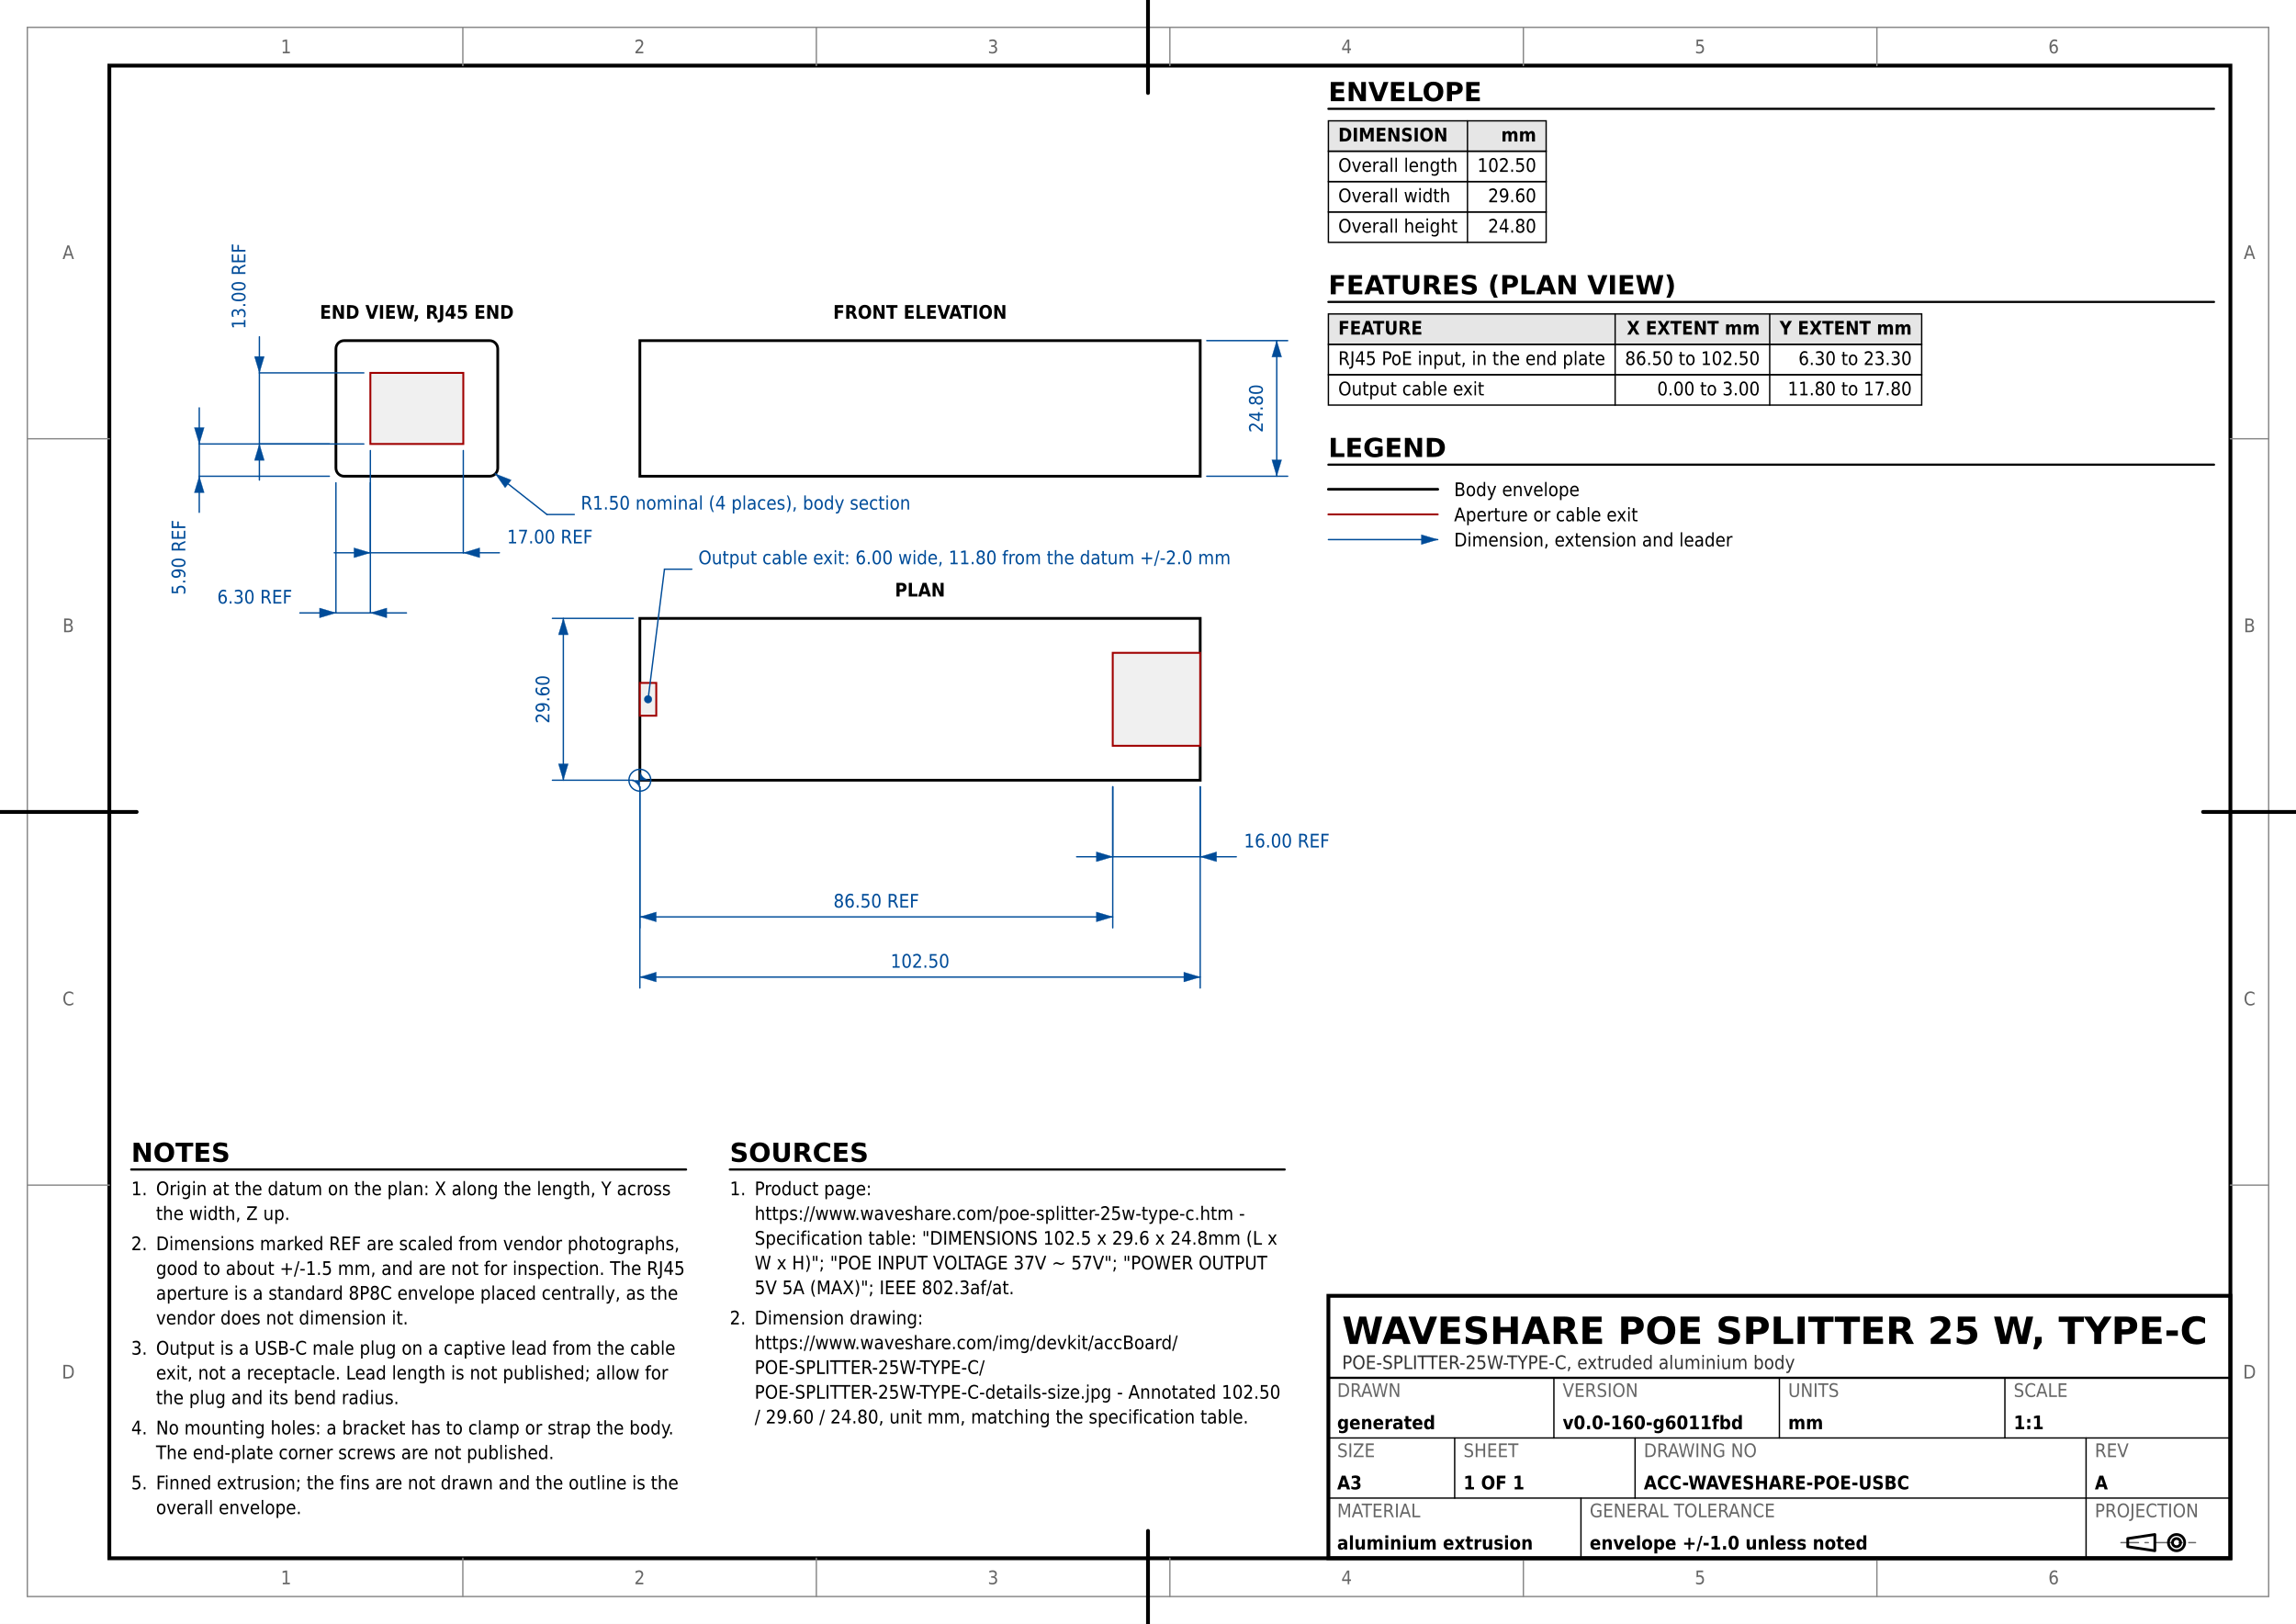
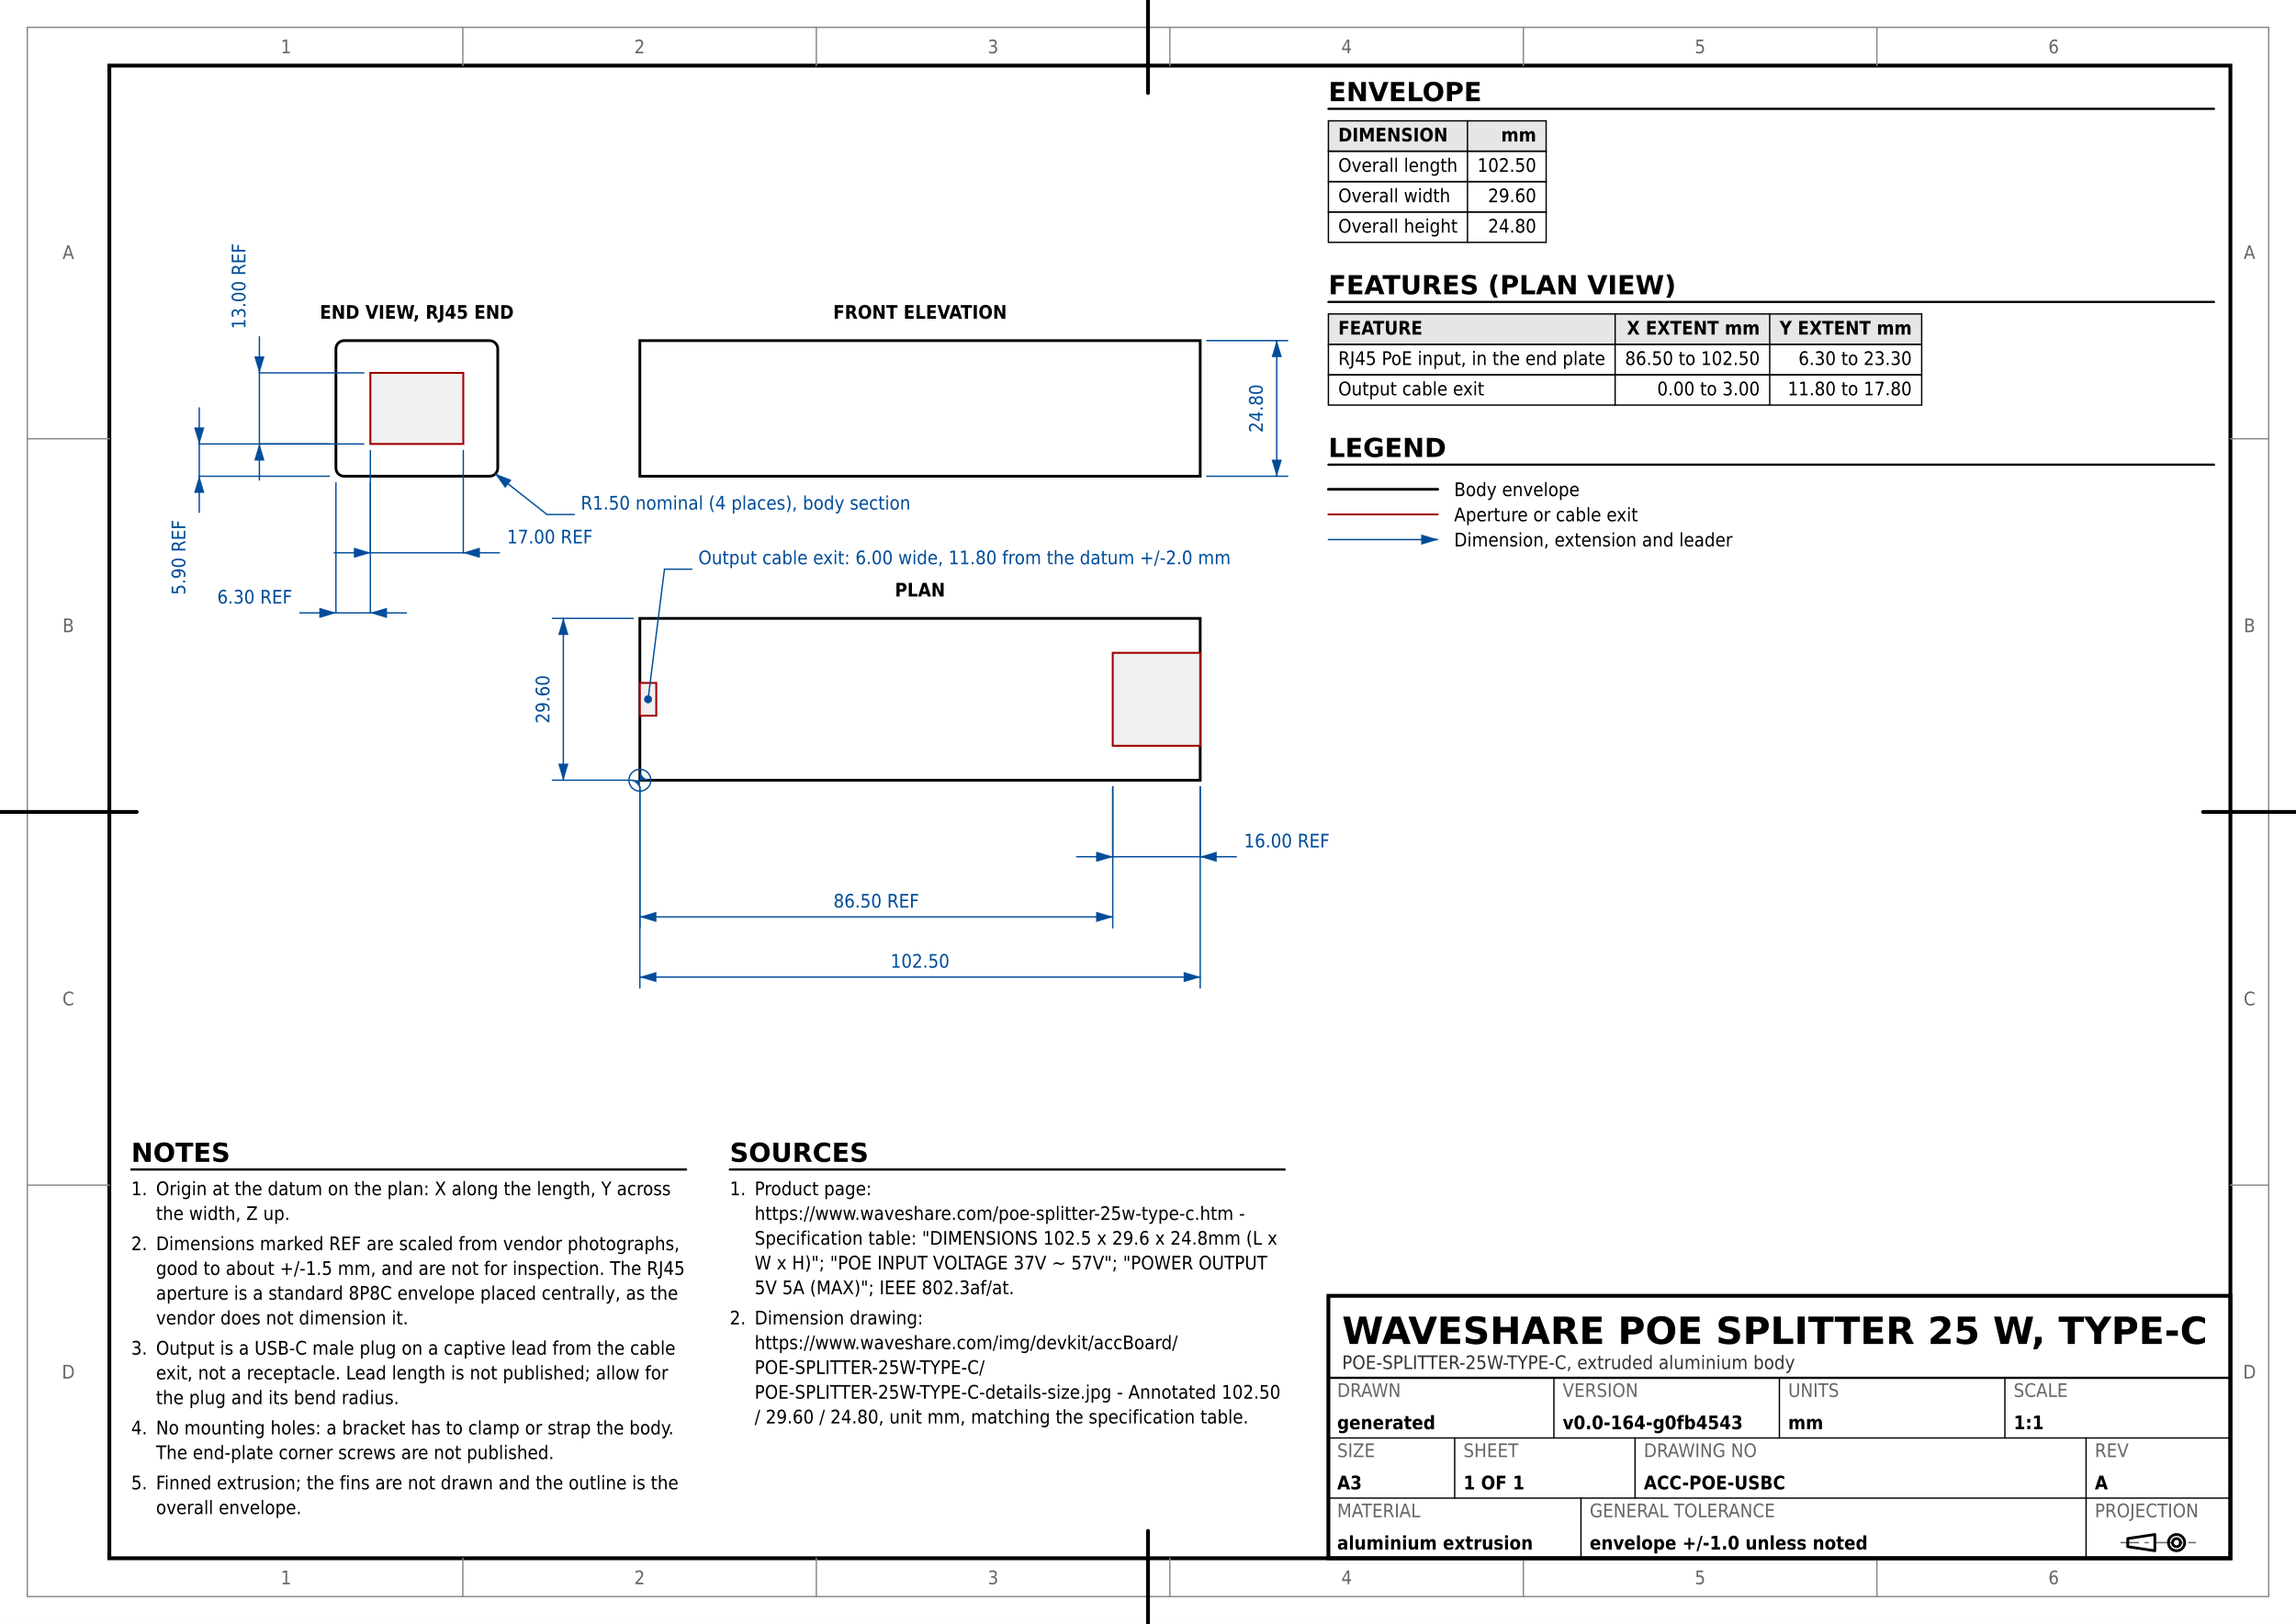
<svg xmlns="http://www.w3.org/2000/svg" version="1.1" width="420mm" height="297mm" viewBox="0 0 420 297">
  <rect width="100%" height="100%" fill="#ffffff" />
  <rect x="5" y="5" width="410" height="287" fill="none" stroke="#888888" stroke-width="0.25" />
  <rect x="20" y="12" width="388" height="273" fill="none" stroke="#000000" stroke-width="0.7" />
  <text x="52.333" y="289.75" font-family="DejaVu Sans Condensed, DejaVu Sans, Liberation Sans, sans-serif" font-size="3.429" fill="#666666" text-anchor="middle">1</text>
  <text x="52.333" y="9.75" font-family="DejaVu Sans Condensed, DejaVu Sans, Liberation Sans, sans-serif" font-size="3.429" fill="#666666" text-anchor="middle">1</text>
  <line x1="84.667" y1="292" x2="84.667" y2="285" stroke="#888888" stroke-width="0.25" stroke-linecap="round" />
  <line x1="84.667" y1="12" x2="84.667" y2="5" stroke="#888888" stroke-width="0.25" stroke-linecap="round" />
  <text x="117" y="289.75" font-family="DejaVu Sans Condensed, DejaVu Sans, Liberation Sans, sans-serif" font-size="3.429" fill="#666666" text-anchor="middle">2</text>
  <text x="117" y="9.75" font-family="DejaVu Sans Condensed, DejaVu Sans, Liberation Sans, sans-serif" font-size="3.429" fill="#666666" text-anchor="middle">2</text>
  <line x1="149.333" y1="292" x2="149.333" y2="285" stroke="#888888" stroke-width="0.25" stroke-linecap="round" />
  <line x1="149.333" y1="12" x2="149.333" y2="5" stroke="#888888" stroke-width="0.25" stroke-linecap="round" />
  <text x="181.667" y="289.75" font-family="DejaVu Sans Condensed, DejaVu Sans, Liberation Sans, sans-serif" font-size="3.429" fill="#666666" text-anchor="middle">3</text>
  <text x="181.667" y="9.75" font-family="DejaVu Sans Condensed, DejaVu Sans, Liberation Sans, sans-serif" font-size="3.429" fill="#666666" text-anchor="middle">3</text>
  <line x1="214" y1="292" x2="214" y2="285" stroke="#888888" stroke-width="0.25" stroke-linecap="round" />
  <line x1="214" y1="12" x2="214" y2="5" stroke="#888888" stroke-width="0.25" stroke-linecap="round" />
  <text x="246.333" y="289.75" font-family="DejaVu Sans Condensed, DejaVu Sans, Liberation Sans, sans-serif" font-size="3.429" fill="#666666" text-anchor="middle">4</text>
  <text x="246.333" y="9.75" font-family="DejaVu Sans Condensed, DejaVu Sans, Liberation Sans, sans-serif" font-size="3.429" fill="#666666" text-anchor="middle">4</text>
  <line x1="278.667" y1="292" x2="278.667" y2="285" stroke="#888888" stroke-width="0.25" stroke-linecap="round" />
  <line x1="278.667" y1="12" x2="278.667" y2="5" stroke="#888888" stroke-width="0.25" stroke-linecap="round" />
  <text x="311" y="289.75" font-family="DejaVu Sans Condensed, DejaVu Sans, Liberation Sans, sans-serif" font-size="3.429" fill="#666666" text-anchor="middle">5</text>
  <text x="311" y="9.75" font-family="DejaVu Sans Condensed, DejaVu Sans, Liberation Sans, sans-serif" font-size="3.429" fill="#666666" text-anchor="middle">5</text>
  <line x1="343.333" y1="292" x2="343.333" y2="285" stroke="#888888" stroke-width="0.25" stroke-linecap="round" />
  <line x1="343.333" y1="12" x2="343.333" y2="5" stroke="#888888" stroke-width="0.25" stroke-linecap="round" />
  <text x="375.667" y="289.75" font-family="DejaVu Sans Condensed, DejaVu Sans, Liberation Sans, sans-serif" font-size="3.429" fill="#666666" text-anchor="middle">6</text>
  <text x="375.667" y="9.75" font-family="DejaVu Sans Condensed, DejaVu Sans, Liberation Sans, sans-serif" font-size="3.429" fill="#666666" text-anchor="middle">6</text>
  <text x="12.5" y="252.125" font-family="DejaVu Sans Condensed, DejaVu Sans, Liberation Sans, sans-serif" font-size="3.429" fill="#666666" text-anchor="middle">D</text>
  <text x="411.5" y="252.125" font-family="DejaVu Sans Condensed, DejaVu Sans, Liberation Sans, sans-serif" font-size="3.429" fill="#666666" text-anchor="middle">D</text>
  <line x1="5" y1="216.75" x2="20" y2="216.75" stroke="#888888" stroke-width="0.25" stroke-linecap="round" />
  <line x1="408" y1="216.75" x2="415" y2="216.75" stroke="#888888" stroke-width="0.25" stroke-linecap="round" />
  <text x="12.5" y="183.875" font-family="DejaVu Sans Condensed, DejaVu Sans, Liberation Sans, sans-serif" font-size="3.429" fill="#666666" text-anchor="middle">C</text>
  <text x="411.5" y="183.875" font-family="DejaVu Sans Condensed, DejaVu Sans, Liberation Sans, sans-serif" font-size="3.429" fill="#666666" text-anchor="middle">C</text>
  <line x1="5" y1="148.5" x2="20" y2="148.5" stroke="#888888" stroke-width="0.25" stroke-linecap="round" />
  <line x1="408" y1="148.5" x2="415" y2="148.5" stroke="#888888" stroke-width="0.25" stroke-linecap="round" />
  <text x="12.5" y="115.625" font-family="DejaVu Sans Condensed, DejaVu Sans, Liberation Sans, sans-serif" font-size="3.429" fill="#666666" text-anchor="middle">B</text>
  <text x="411.5" y="115.625" font-family="DejaVu Sans Condensed, DejaVu Sans, Liberation Sans, sans-serif" font-size="3.429" fill="#666666" text-anchor="middle">B</text>
  <line x1="5" y1="80.25" x2="20" y2="80.25" stroke="#888888" stroke-width="0.25" stroke-linecap="round" />
  <line x1="408" y1="80.25" x2="415" y2="80.25" stroke="#888888" stroke-width="0.25" stroke-linecap="round" />
  <text x="12.5" y="47.375" font-family="DejaVu Sans Condensed, DejaVu Sans, Liberation Sans, sans-serif" font-size="3.429" fill="#666666" text-anchor="middle">A</text>
  <text x="411.5" y="47.375" font-family="DejaVu Sans Condensed, DejaVu Sans, Liberation Sans, sans-serif" font-size="3.429" fill="#666666" text-anchor="middle">A</text>
  <line x1="210" y1="297" x2="210" y2="280" stroke="#000000" stroke-width="0.7" stroke-linecap="round" />
  <line x1="210" y1="17" x2="210" y2="0" stroke="#000000" stroke-width="0.7" stroke-linecap="round" />
  <line x1="0" y1="148.5" x2="25" y2="148.5" stroke="#000000" stroke-width="0.7" stroke-linecap="round" />
  <line x1="403" y1="148.5" x2="420" y2="148.5" stroke="#000000" stroke-width="0.7" stroke-linecap="round" />
  <rect x="117.05" y="62.3" width="102.5" height="24.8" fill="none" stroke="#000000" stroke-width="0.5" />
  <rect x="117.05" y="113.1" width="102.5" height="29.6" fill="none" stroke="#000000" stroke-width="0.5" />
  <rect x="61.45" y="62.3" width="29.6" height="24.8" fill="none" stroke="#000000" stroke-width="0.5" rx="1.5" ry="1.5" />
  <text x="168.3" y="58.3" font-family="DejaVu Sans Condensed, DejaVu Sans, Liberation Sans, sans-serif" font-size="3.429" fill="#000000" text-anchor="middle" font-weight="bold">FRONT ELEVATION</text>
  <text x="168.3" y="109.1" font-family="DejaVu Sans Condensed, DejaVu Sans, Liberation Sans, sans-serif" font-size="3.429" fill="#000000" text-anchor="middle" font-weight="bold">PLAN</text>
  <text x="76.25" y="58.3" font-family="DejaVu Sans Condensed, DejaVu Sans, Liberation Sans, sans-serif" font-size="3.429" fill="#000000" text-anchor="middle" font-weight="bold">END VIEW, RJ45 END</text>
  <rect x="203.55" y="119.4" width="16" height="17" fill="#f0f0f0" stroke="#a00000" stroke-width="0.35" />
  <rect x="67.75" y="68.2" width="17" height="13" fill="#f0f0f0" stroke="#a00000" stroke-width="0.35" />
  <line x1="67.75" y1="82.4" x2="67.75" y2="101.1" stroke="#004c99" stroke-width="0.25" stroke-linecap="round" />
  <line x1="84.75" y1="82.4" x2="84.75" y2="101.1" stroke="#004c99" stroke-width="0.25" stroke-linecap="round" />
  <line x1="67.75" y1="101.1" x2="84.75" y2="101.1" stroke="#004c99" stroke-width="0.25" stroke-linecap="round" />
  <polygon points="67.75,101.1 64.75,100.2 64.75,102" fill="#004c99" stroke="#004c99" stroke-width="0.05" stroke-linejoin="round" />
  <polygon points="84.75,101.1 87.75,102 87.75,100.2" fill="#004c99" stroke="#004c99" stroke-width="0.05" stroke-linejoin="round" />
  <line x1="61.15" y1="101.1" x2="67.75" y2="101.1" stroke="#004c99" stroke-width="0.25" stroke-linecap="round" />
  <line x1="84.75" y1="101.1" x2="91.35" y2="101.1" stroke="#004c99" stroke-width="0.25" stroke-linecap="round" />
  <text x="92.75" y="99.391" font-family="DejaVu Sans Condensed, DejaVu Sans, Liberation Sans, sans-serif" font-size="3.429" fill="#004c99" text-anchor="start">17.00 REF</text>
  <line x1="61.45" y1="88.3" x2="61.45" y2="112.1" stroke="#004c99" stroke-width="0.25" stroke-linecap="round" />
  <line x1="67.75" y1="88.3" x2="67.75" y2="112.1" stroke="#004c99" stroke-width="0.25" stroke-linecap="round" />
  <line x1="61.45" y1="112.1" x2="67.75" y2="112.1" stroke="#004c99" stroke-width="0.25" stroke-linecap="round" />
  <polygon points="61.45,112.1 58.45,111.2 58.45,113" fill="#004c99" stroke="#004c99" stroke-width="0.05" stroke-linejoin="round" />
  <polygon points="67.75,112.1 70.75,113 70.75,111.2" fill="#004c99" stroke="#004c99" stroke-width="0.05" stroke-linejoin="round" />
  <line x1="54.85" y1="112.1" x2="61.45" y2="112.1" stroke="#004c99" stroke-width="0.25" stroke-linecap="round" />
  <line x1="67.75" y1="112.1" x2="74.35" y2="112.1" stroke="#004c99" stroke-width="0.25" stroke-linecap="round" />
  <text x="53.45" y="110.391" font-family="DejaVu Sans Condensed, DejaVu Sans, Liberation Sans, sans-serif" font-size="3.429" fill="#004c99" text-anchor="end">6.30 REF</text>
  <line x1="66.55" y1="81.2" x2="47.45" y2="81.2" stroke="#004c99" stroke-width="0.25" stroke-linecap="round" />
  <line x1="66.55" y1="68.2" x2="47.45" y2="68.2" stroke="#004c99" stroke-width="0.25" stroke-linecap="round" />
  <line x1="47.45" y1="81.2" x2="47.45" y2="68.2" stroke="#004c99" stroke-width="0.25" stroke-linecap="round" />
  <polygon points="47.45,81.2 46.55,84.2 48.35,84.2" fill="#004c99" stroke="#004c99" stroke-width="0.05" stroke-linejoin="round" />
  <polygon points="47.45,68.2 48.35,65.2 46.55,65.2" fill="#004c99" stroke="#004c99" stroke-width="0.05" stroke-linejoin="round" />
  <line x1="47.45" y1="87.8" x2="47.45" y2="81.2" stroke="#004c99" stroke-width="0.25" stroke-linecap="round" />
  <line x1="47.45" y1="68.2" x2="47.45" y2="61.6" stroke="#004c99" stroke-width="0.25" stroke-linecap="round" />
  <text x="44.895" y="60.2" font-family="DejaVu Sans Condensed, DejaVu Sans, Liberation Sans, sans-serif" font-size="3.429" fill="#004c99" text-anchor="start" transform="rotate(-90 44.8953 60.2)">13.00 REF</text>
  <line x1="60.25" y1="87.1" x2="36.45" y2="87.1" stroke="#004c99" stroke-width="0.25" stroke-linecap="round" />
  <line x1="60.25" y1="81.2" x2="36.45" y2="81.2" stroke="#004c99" stroke-width="0.25" stroke-linecap="round" />
  <line x1="36.45" y1="87.1" x2="36.45" y2="81.2" stroke="#004c99" stroke-width="0.25" stroke-linecap="round" />
  <polygon points="36.45,87.1 35.55,90.1 37.35,90.1" fill="#004c99" stroke="#004c99" stroke-width="0.05" stroke-linejoin="round" />
  <polygon points="36.45,81.2 37.35,78.2 35.55,78.2" fill="#004c99" stroke="#004c99" stroke-width="0.05" stroke-linejoin="round" />
  <line x1="36.45" y1="93.7" x2="36.45" y2="87.1" stroke="#004c99" stroke-width="0.25" stroke-linecap="round" />
  <line x1="36.45" y1="81.2" x2="36.45" y2="74.6" stroke="#004c99" stroke-width="0.25" stroke-linecap="round" />
  <text x="33.895" y="95.1" font-family="DejaVu Sans Condensed, DejaVu Sans, Liberation Sans, sans-serif" font-size="3.429" fill="#004c99" text-anchor="end" transform="rotate(-90 33.8953 95.1)">5.90 REF</text>
  <line x1="203.55" y1="143.9" x2="203.55" y2="156.7" stroke="#004c99" stroke-width="0.25" stroke-linecap="round" />
  <line x1="219.55" y1="143.9" x2="219.55" y2="156.7" stroke="#004c99" stroke-width="0.25" stroke-linecap="round" />
  <line x1="203.55" y1="156.7" x2="219.55" y2="156.7" stroke="#004c99" stroke-width="0.25" stroke-linecap="round" />
  <polygon points="203.55,156.7 200.55,155.8 200.55,157.6" fill="#004c99" stroke="#004c99" stroke-width="0.05" stroke-linejoin="round" />
  <polygon points="219.55,156.7 222.55,157.6 222.55,155.8" fill="#004c99" stroke="#004c99" stroke-width="0.05" stroke-linejoin="round" />
  <line x1="196.95" y1="156.7" x2="203.55" y2="156.7" stroke="#004c99" stroke-width="0.25" stroke-linecap="round" />
  <line x1="219.55" y1="156.7" x2="226.15" y2="156.7" stroke="#004c99" stroke-width="0.25" stroke-linecap="round" />
  <text x="227.55" y="154.991" font-family="DejaVu Sans Condensed, DejaVu Sans, Liberation Sans, sans-serif" font-size="3.429" fill="#004c99" text-anchor="start">16.00 REF</text>
  <line x1="117.05" y1="143.9" x2="117.05" y2="169.7" stroke="#004c99" stroke-width="0.25" stroke-linecap="round" />
  <line x1="203.55" y1="143.9" x2="203.55" y2="169.7" stroke="#004c99" stroke-width="0.25" stroke-linecap="round" />
  <line x1="117.05" y1="167.7" x2="203.55" y2="167.7" stroke="#004c99" stroke-width="0.25" stroke-linecap="round" />
  <polygon points="117.05,167.7 120.05,168.6 120.05,166.8" fill="#004c99" stroke="#004c99" stroke-width="0.05" stroke-linejoin="round" />
  <polygon points="203.55,167.7 200.55,166.8 200.55,168.6" fill="#004c99" stroke="#004c99" stroke-width="0.05" stroke-linejoin="round" />
  <text x="160.3" y="165.991" font-family="DejaVu Sans Condensed, DejaVu Sans, Liberation Sans, sans-serif" font-size="3.429" fill="#004c99" text-anchor="middle">86.50 REF</text>
  <rect x="117.05" y="124.9" width="3" height="6" fill="#f0f0f0" stroke="#a00000" stroke-width="0.35" />
  <circle cx="118.55" cy="127.9" r="0.7" fill="#004c99" stroke="#004c99" stroke-width="0.05" />
  <line x1="118.55" y1="127.9" x2="121.55" y2="104.1" stroke="#004c99" stroke-width="0.25" stroke-linecap="round" />
  <line x1="121.55" y1="104.1" x2="126.55" y2="104.1" stroke="#004c99" stroke-width="0.25" stroke-linecap="round" />
  <text x="127.75" y="103.2" font-family="DejaVu Sans Condensed, DejaVu Sans, Liberation Sans, sans-serif" font-size="3.429" fill="#004c99" text-anchor="start">Output cable exit: 6.00 wide, 11.80 from the datum +/-2.0 mm</text>
  <line x1="117.05" y1="143.9" x2="117.05" y2="180.7" stroke="#004c99" stroke-width="0.25" stroke-linecap="round" />
  <line x1="219.55" y1="143.9" x2="219.55" y2="180.7" stroke="#004c99" stroke-width="0.25" stroke-linecap="round" />
  <line x1="117.05" y1="178.7" x2="219.55" y2="178.7" stroke="#004c99" stroke-width="0.25" stroke-linecap="round" />
  <polygon points="117.05,178.7 120.05,179.6 120.05,177.8" fill="#004c99" stroke="#004c99" stroke-width="0.05" stroke-linejoin="round" />
  <polygon points="219.55,178.7 216.55,177.8 216.55,179.6" fill="#004c99" stroke="#004c99" stroke-width="0.05" stroke-linejoin="round" />
  <text x="168.3" y="176.991" font-family="DejaVu Sans Condensed, DejaVu Sans, Liberation Sans, sans-serif" font-size="3.429" fill="#004c99" text-anchor="middle">102.50</text>
  <line x1="115.85" y1="142.7" x2="101.05" y2="142.7" stroke="#004c99" stroke-width="0.25" stroke-linecap="round" />
  <line x1="115.85" y1="113.1" x2="101.05" y2="113.1" stroke="#004c99" stroke-width="0.25" stroke-linecap="round" />
  <line x1="103.05" y1="142.7" x2="103.05" y2="113.1" stroke="#004c99" stroke-width="0.25" stroke-linecap="round" />
  <polygon points="103.05,142.7 103.95,139.7 102.15,139.7" fill="#004c99" stroke="#004c99" stroke-width="0.05" stroke-linejoin="round" />
  <polygon points="103.05,113.1 102.15,116.1 103.95,116.1" fill="#004c99" stroke="#004c99" stroke-width="0.05" stroke-linejoin="round" />
  <text x="100.495" y="127.9" font-family="DejaVu Sans Condensed, DejaVu Sans, Liberation Sans, sans-serif" font-size="3.429" fill="#004c99" text-anchor="middle" transform="rotate(-90 100.4953 127.9)">29.60</text>
  <line x1="220.75" y1="87.1" x2="235.55" y2="87.1" stroke="#004c99" stroke-width="0.25" stroke-linecap="round" />
  <line x1="220.75" y1="62.3" x2="235.55" y2="62.3" stroke="#004c99" stroke-width="0.25" stroke-linecap="round" />
  <line x1="233.55" y1="87.1" x2="233.55" y2="62.3" stroke="#004c99" stroke-width="0.25" stroke-linecap="round" />
  <polygon points="233.55,87.1 234.45,84.1 232.65,84.1" fill="#004c99" stroke="#004c99" stroke-width="0.05" stroke-linejoin="round" />
  <polygon points="233.55,62.3 232.65,65.3 234.45,65.3" fill="#004c99" stroke="#004c99" stroke-width="0.05" stroke-linejoin="round" />
  <text x="230.995" y="74.7" font-family="DejaVu Sans Condensed, DejaVu Sans, Liberation Sans, sans-serif" font-size="3.429" fill="#004c99" text-anchor="middle" transform="rotate(-90 230.9953 74.7)">24.80</text>
  <polygon points="90.6,86.65 92.399,89.214 93.513,87.8" fill="#004c99" stroke="#004c99" stroke-width="0.05" stroke-linejoin="round" />
  <line x1="90.6" y1="86.65" x2="100.05" y2="94.1" stroke="#004c99" stroke-width="0.25" stroke-linecap="round" />
  <line x1="100.05" y1="94.1" x2="105.05" y2="94.1" stroke="#004c99" stroke-width="0.25" stroke-linecap="round" />
  <text x="106.25" y="93.2" font-family="DejaVu Sans Condensed, DejaVu Sans, Liberation Sans, sans-serif" font-size="3.429" fill="#004c99" text-anchor="start">R1.50 nominal (4 places), body section</text>
  <circle cx="117.05" cy="142.7" r="2" fill="none" stroke="#004c99" stroke-width="0.25" />
  <path d="M 117.05 142.7 L 119.05 142.7 A 2.0 2.0 0 0 1 117.05 140.7 Z" fill="#004c99" stroke="#004c99" stroke-width="0.05" stroke-linejoin="round" stroke-linecap="round" />
  <path d="M 117.05 142.7 L 115.05 142.7 A 2.0 2.0 0 0 1 117.05 144.7 Z" fill="#004c99" stroke="#004c99" stroke-width="0.05" stroke-linejoin="round" stroke-linecap="round" />
  <text x="243" y="18.5" font-family="DejaVu Sans, Liberation Sans, sans-serif" font-size="4.801" fill="#000000" text-anchor="start" font-weight="bold">ENVELOPE</text>
  <line x1="243" y1="19.9" x2="405" y2="19.9" stroke="#000000" stroke-width="0.4" stroke-linecap="round" />
  <rect x="243" y="22.1" width="39.833" height="5.556" fill="#e6e6e6" stroke="#000000" stroke-width="0.25" />
  <text x="244.8" y="25.878" font-family="DejaVu Sans Condensed, DejaVu Sans, Liberation Sans, sans-serif" font-size="3.429" fill="#000000" text-anchor="start" font-weight="bold">DIMENSION</text>
  <text x="281.033" y="25.878" font-family="DejaVu Sans Condensed, DejaVu Sans, Liberation Sans, sans-serif" font-size="3.429" fill="#000000" text-anchor="end" font-weight="bold">mm</text>
  <rect x="243" y="27.656" width="39.833" height="5.556" fill="none" stroke="#000000" stroke-width="0.25" />
  <text x="244.8" y="31.433" font-family="DejaVu Sans Condensed, DejaVu Sans, Liberation Sans, sans-serif" font-size="3.429" fill="#000000" text-anchor="start">Overall length</text>
  <text x="281.033" y="31.433" font-family="DejaVu Sans Condensed, DejaVu Sans, Liberation Sans, sans-serif" font-size="3.429" fill="#000000" text-anchor="end">102.50</text>
  <rect x="243" y="33.211" width="39.833" height="5.556" fill="none" stroke="#000000" stroke-width="0.25" />
  <text x="244.8" y="36.989" font-family="DejaVu Sans Condensed, DejaVu Sans, Liberation Sans, sans-serif" font-size="3.429" fill="#000000" text-anchor="start">Overall width</text>
  <text x="281.033" y="36.989" font-family="DejaVu Sans Condensed, DejaVu Sans, Liberation Sans, sans-serif" font-size="3.429" fill="#000000" text-anchor="end">29.60</text>
  <rect x="243" y="38.767" width="39.833" height="5.556" fill="none" stroke="#000000" stroke-width="0.25" />
  <text x="244.8" y="42.544" font-family="DejaVu Sans Condensed, DejaVu Sans, Liberation Sans, sans-serif" font-size="3.429" fill="#000000" text-anchor="start">Overall height</text>
  <text x="281.033" y="42.544" font-family="DejaVu Sans Condensed, DejaVu Sans, Liberation Sans, sans-serif" font-size="3.429" fill="#000000" text-anchor="end">24.80</text>
  <line x1="268.441" y1="22.1" x2="268.441" y2="44.322" stroke="#000000" stroke-width="0.25" stroke-linecap="round" />
  <text x="243" y="53.822" font-family="DejaVu Sans, Liberation Sans, sans-serif" font-size="4.801" fill="#000000" text-anchor="start" font-weight="bold">FEATURES (PLAN VIEW)</text>
  <line x1="243" y1="55.222" x2="405" y2="55.222" stroke="#000000" stroke-width="0.4" stroke-linecap="round" />
  <rect x="243" y="57.422" width="108.528" height="5.556" fill="#e6e6e6" stroke="#000000" stroke-width="0.25" />
  <text x="244.8" y="61.2" font-family="DejaVu Sans Condensed, DejaVu Sans, Liberation Sans, sans-serif" font-size="3.429" fill="#000000" text-anchor="start" font-weight="bold">FEATURE</text>
  <text x="321.929" y="61.2" font-family="DejaVu Sans Condensed, DejaVu Sans, Liberation Sans, sans-serif" font-size="3.429" fill="#000000" text-anchor="end" font-weight="bold">X EXTENT mm</text>
  <text x="349.728" y="61.2" font-family="DejaVu Sans Condensed, DejaVu Sans, Liberation Sans, sans-serif" font-size="3.429" fill="#000000" text-anchor="end" font-weight="bold">Y EXTENT mm</text>
  <rect x="243" y="62.978" width="108.528" height="5.556" fill="none" stroke="#000000" stroke-width="0.25" />
  <text x="244.8" y="66.756" font-family="DejaVu Sans Condensed, DejaVu Sans, Liberation Sans, sans-serif" font-size="3.429" fill="#000000" text-anchor="start">RJ45 PoE input, in the end plate</text>
  <text x="321.929" y="66.756" font-family="DejaVu Sans Condensed, DejaVu Sans, Liberation Sans, sans-serif" font-size="3.429" fill="#000000" text-anchor="end">86.50 to 102.50</text>
  <text x="349.728" y="66.756" font-family="DejaVu Sans Condensed, DejaVu Sans, Liberation Sans, sans-serif" font-size="3.429" fill="#000000" text-anchor="end">6.30 to 23.30</text>
  <rect x="243" y="68.533" width="108.528" height="5.556" fill="none" stroke="#000000" stroke-width="0.25" />
  <text x="244.8" y="72.311" font-family="DejaVu Sans Condensed, DejaVu Sans, Liberation Sans, sans-serif" font-size="3.429" fill="#000000" text-anchor="start">Output cable exit</text>
  <text x="321.929" y="72.311" font-family="DejaVu Sans Condensed, DejaVu Sans, Liberation Sans, sans-serif" font-size="3.429" fill="#000000" text-anchor="end">0.00 to 3.00</text>
  <text x="349.728" y="72.311" font-family="DejaVu Sans Condensed, DejaVu Sans, Liberation Sans, sans-serif" font-size="3.429" fill="#000000" text-anchor="end">11.80 to 17.80</text>
  <line x1="295.452" y1="57.422" x2="295.452" y2="74.089" stroke="#000000" stroke-width="0.25" stroke-linecap="round" />
  <line x1="323.729" y1="57.422" x2="323.729" y2="74.089" stroke="#000000" stroke-width="0.25" stroke-linecap="round" />
  <text x="243" y="83.589" font-family="DejaVu Sans, Liberation Sans, sans-serif" font-size="4.801" fill="#000000" text-anchor="start" font-weight="bold">LEGEND</text>
  <line x1="243" y1="84.989" x2="405" y2="84.989" stroke="#000000" stroke-width="0.4" stroke-linecap="round" />
  <line x1="243" y1="89.489" x2="263" y2="89.489" stroke="#000000" stroke-width="0.5" stroke-linecap="round" />
  <text x="266" y="90.739" font-family="DejaVu Sans Condensed, DejaVu Sans, Liberation Sans, sans-serif" font-size="3.429" fill="#000000" text-anchor="start">Body envelope</text>
  <line x1="243" y1="94.089" x2="263" y2="94.089" stroke="#a00000" stroke-width="0.35" stroke-linecap="round" />
  <text x="266" y="95.339" font-family="DejaVu Sans Condensed, DejaVu Sans, Liberation Sans, sans-serif" font-size="3.429" fill="#000000" text-anchor="start">Aperture or cable exit</text>
  <line x1="243" y1="98.689" x2="263" y2="98.689" stroke="#004c99" stroke-width="0.25" stroke-linecap="round" />
  <polygon points="263,98.689 260,97.789 260,99.589" fill="#004c99" stroke="#004c99" stroke-width="0.05" stroke-linejoin="round" />
  <text x="266" y="99.939" font-family="DejaVu Sans Condensed, DejaVu Sans, Liberation Sans, sans-serif" font-size="3.429" fill="#000000" text-anchor="start">Dimension, extension and leader</text>
  <text x="24" y="212.5" font-family="DejaVu Sans, Liberation Sans, sans-serif" font-size="4.801" fill="#000000" text-anchor="start" font-weight="bold">NOTES</text>
  <line x1="24" y1="213.9" x2="125.5" y2="213.9" stroke="#000000" stroke-width="0.4" stroke-linecap="round" />
  <text x="24" y="218.6" font-family="DejaVu Sans Condensed, DejaVu Sans, Liberation Sans, sans-serif" font-size="3.429" fill="#000000" text-anchor="start">1.</text>
  <text x="28.542" y="218.6" font-family="DejaVu Sans Condensed, DejaVu Sans, Liberation Sans, sans-serif" font-size="3.429" fill="#000000" text-anchor="start">Origin at the datum on the plan: X along the length, Y across</text>
  <text x="28.542" y="223.127" font-family="DejaVu Sans Condensed, DejaVu Sans, Liberation Sans, sans-serif" font-size="3.429" fill="#000000" text-anchor="start">the width, Z up.</text>
  <text x="24" y="228.654" font-family="DejaVu Sans Condensed, DejaVu Sans, Liberation Sans, sans-serif" font-size="3.429" fill="#000000" text-anchor="start">2.</text>
  <text x="28.542" y="228.654" font-family="DejaVu Sans Condensed, DejaVu Sans, Liberation Sans, sans-serif" font-size="3.429" fill="#000000" text-anchor="start">Dimensions marked REF are scaled from vendor photographs,</text>
  <text x="28.542" y="233.18" font-family="DejaVu Sans Condensed, DejaVu Sans, Liberation Sans, sans-serif" font-size="3.429" fill="#000000" text-anchor="start">good to about +/-1.5 mm, and are not for inspection. The RJ45</text>
  <text x="28.542" y="237.707" font-family="DejaVu Sans Condensed, DejaVu Sans, Liberation Sans, sans-serif" font-size="3.429" fill="#000000" text-anchor="start">aperture is a standard 8P8C envelope placed centrally, as the</text>
  <text x="28.542" y="242.234" font-family="DejaVu Sans Condensed, DejaVu Sans, Liberation Sans, sans-serif" font-size="3.429" fill="#000000" text-anchor="start">vendor does not dimension it.</text>
  <text x="24" y="247.761" font-family="DejaVu Sans Condensed, DejaVu Sans, Liberation Sans, sans-serif" font-size="3.429" fill="#000000" text-anchor="start">3.</text>
  <text x="28.542" y="247.761" font-family="DejaVu Sans Condensed, DejaVu Sans, Liberation Sans, sans-serif" font-size="3.429" fill="#000000" text-anchor="start">Output is a USB-C male plug on a captive lead from the cable</text>
  <text x="28.542" y="252.287" font-family="DejaVu Sans Condensed, DejaVu Sans, Liberation Sans, sans-serif" font-size="3.429" fill="#000000" text-anchor="start">exit, not a receptacle. Lead length is not published; allow for</text>
  <text x="28.542" y="256.814" font-family="DejaVu Sans Condensed, DejaVu Sans, Liberation Sans, sans-serif" font-size="3.429" fill="#000000" text-anchor="start">the plug and its bend radius.</text>
  <text x="24" y="262.341" font-family="DejaVu Sans Condensed, DejaVu Sans, Liberation Sans, sans-serif" font-size="3.429" fill="#000000" text-anchor="start">4.</text>
  <text x="28.542" y="262.341" font-family="DejaVu Sans Condensed, DejaVu Sans, Liberation Sans, sans-serif" font-size="3.429" fill="#000000" text-anchor="start">No mounting holes: a bracket has to clamp or strap the body.</text>
  <text x="28.542" y="266.868" font-family="DejaVu Sans Condensed, DejaVu Sans, Liberation Sans, sans-serif" font-size="3.429" fill="#000000" text-anchor="start">The end-plate corner screws are not published.</text>
  <text x="24" y="272.394" font-family="DejaVu Sans Condensed, DejaVu Sans, Liberation Sans, sans-serif" font-size="3.429" fill="#000000" text-anchor="start">5.</text>
  <text x="28.542" y="272.394" font-family="DejaVu Sans Condensed, DejaVu Sans, Liberation Sans, sans-serif" font-size="3.429" fill="#000000" text-anchor="start">Finned extrusion; the fins are not drawn and the outline is the</text>
  <text x="28.542" y="276.921" font-family="DejaVu Sans Condensed, DejaVu Sans, Liberation Sans, sans-serif" font-size="3.429" fill="#000000" text-anchor="start">overall envelope.</text>
  <text x="133.5" y="212.5" font-family="DejaVu Sans, Liberation Sans, sans-serif" font-size="4.801" fill="#000000" text-anchor="start" font-weight="bold">SOURCES</text>
  <line x1="133.5" y1="213.9" x2="235" y2="213.9" stroke="#000000" stroke-width="0.4" stroke-linecap="round" />
  <text x="133.5" y="218.6" font-family="DejaVu Sans Condensed, DejaVu Sans, Liberation Sans, sans-serif" font-size="3.429" fill="#000000" text-anchor="start">1.</text>
  <text x="138.042" y="218.6" font-family="DejaVu Sans Condensed, DejaVu Sans, Liberation Sans, sans-serif" font-size="3.429" fill="#000000" text-anchor="start">Product page:</text>
  <text x="138.042" y="223.127" font-family="DejaVu Sans Condensed, DejaVu Sans, Liberation Sans, sans-serif" font-size="3.429" fill="#000000" text-anchor="start">https://www.waveshare.com/poe-splitter-25w-type-c.htm -</text>
  <text x="138.042" y="227.654" font-family="DejaVu Sans Condensed, DejaVu Sans, Liberation Sans, sans-serif" font-size="3.429" fill="#000000" text-anchor="start">Specification table: "DIMENSIONS 102.5 x 29.6 x 24.8mm (L x</text>
  <text x="138.042" y="232.18" font-family="DejaVu Sans Condensed, DejaVu Sans, Liberation Sans, sans-serif" font-size="3.429" fill="#000000" text-anchor="start">W x H)"; "POE INPUT VOLTAGE 37V ~ 57V"; "POWER OUTPUT</text>
  <text x="138.042" y="236.707" font-family="DejaVu Sans Condensed, DejaVu Sans, Liberation Sans, sans-serif" font-size="3.429" fill="#000000" text-anchor="start">5V 5A (MAX)"; IEEE 802.3af/at.</text>
  <text x="133.5" y="242.234" font-family="DejaVu Sans Condensed, DejaVu Sans, Liberation Sans, sans-serif" font-size="3.429" fill="#000000" text-anchor="start">2.</text>
  <text x="138.042" y="242.234" font-family="DejaVu Sans Condensed, DejaVu Sans, Liberation Sans, sans-serif" font-size="3.429" fill="#000000" text-anchor="start">Dimension drawing:</text>
  <text x="138.042" y="246.761" font-family="DejaVu Sans Condensed, DejaVu Sans, Liberation Sans, sans-serif" font-size="3.429" fill="#000000" text-anchor="start">https://www.waveshare.com/img/devkit/accBoard/</text>
  <text x="138.042" y="251.287" font-family="DejaVu Sans Condensed, DejaVu Sans, Liberation Sans, sans-serif" font-size="3.429" fill="#000000" text-anchor="start">POE-SPLITTER-25W-TYPE-C/</text>
  <text x="138.042" y="255.814" font-family="DejaVu Sans Condensed, DejaVu Sans, Liberation Sans, sans-serif" font-size="3.429" fill="#000000" text-anchor="start">POE-SPLITTER-25W-TYPE-C-details-size.jpg - Annotated 102.50</text>
  <text x="138.042" y="260.341" font-family="DejaVu Sans Condensed, DejaVu Sans, Liberation Sans, sans-serif" font-size="3.429" fill="#000000" text-anchor="start">/ 29.60 / 24.80, unit mm, matching the specification table.</text>
  <rect x="243" y="237" width="165" height="48" fill="none" stroke="#000000" stroke-width="0.7" />
  <line x1="243" y1="252" x2="408" y2="252" stroke="#000000" stroke-width="0.4" stroke-linecap="round" />
  <text x="245.5" y="245.8" font-family="DejaVu Sans, Liberation Sans, sans-serif" font-size="6.859" fill="#000000" text-anchor="start" font-weight="bold">WAVESHARE POE SPLITTER 25 W, TYPE-C</text>
  <text x="245.5" y="250.4" font-family="DejaVu Sans Condensed, DejaVu Sans, Liberation Sans, sans-serif" font-size="3.429" fill="#333333" text-anchor="start">POE-SPLITTER-25W-TYPE-C, extruded aluminium body</text>
  <text x="244.6" y="255.5" font-family="DejaVu Sans Condensed, DejaVu Sans, Liberation Sans, sans-serif" font-size="3.429" fill="#666666" text-anchor="start">DRAWN</text>
  <text x="244.6" y="261.4" font-family="DejaVu Sans Condensed, DejaVu Sans, Liberation Sans, sans-serif" font-size="3.429" fill="#000000" text-anchor="start" font-weight="bold">generated</text>
  <line x1="284.25" y1="263" x2="284.25" y2="252" stroke="#000000" stroke-width="0.25" stroke-linecap="round" />
  <text x="285.85" y="255.5" font-family="DejaVu Sans Condensed, DejaVu Sans, Liberation Sans, sans-serif" font-size="3.429" fill="#666666" text-anchor="start">VERSION</text>
-   <text x="285.85" y="261.4" font-family="DejaVu Sans Condensed, DejaVu Sans, Liberation Sans, sans-serif" font-size="3.429" fill="#000000" text-anchor="start" font-weight="bold">v0.0-160-g6011fbd</text>
+   <text x="285.85" y="261.4" font-family="DejaVu Sans Condensed, DejaVu Sans, Liberation Sans, sans-serif" font-size="3.429" fill="#000000" text-anchor="start" font-weight="bold">v0.0-164-g0fb4543</text>
  <line x1="325.5" y1="263" x2="325.5" y2="252" stroke="#000000" stroke-width="0.25" stroke-linecap="round" />
  <text x="327.1" y="255.5" font-family="DejaVu Sans Condensed, DejaVu Sans, Liberation Sans, sans-serif" font-size="3.429" fill="#666666" text-anchor="start">UNITS</text>
  <text x="327.1" y="261.4" font-family="DejaVu Sans Condensed, DejaVu Sans, Liberation Sans, sans-serif" font-size="3.429" fill="#000000" text-anchor="start" font-weight="bold">mm</text>
  <line x1="366.75" y1="263" x2="366.75" y2="252" stroke="#000000" stroke-width="0.25" stroke-linecap="round" />
  <text x="368.35" y="255.5" font-family="DejaVu Sans Condensed, DejaVu Sans, Liberation Sans, sans-serif" font-size="3.429" fill="#666666" text-anchor="start">SCALE</text>
  <text x="368.35" y="261.4" font-family="DejaVu Sans Condensed, DejaVu Sans, Liberation Sans, sans-serif" font-size="3.429" fill="#000000" text-anchor="start" font-weight="bold">1:1</text>
  <line x1="243" y1="263" x2="408" y2="263" stroke="#000000" stroke-width="0.25" stroke-linecap="round" />
  <text x="244.6" y="266.5" font-family="DejaVu Sans Condensed, DejaVu Sans, Liberation Sans, sans-serif" font-size="3.429" fill="#666666" text-anchor="start">SIZE</text>
  <text x="244.6" y="272.4" font-family="DejaVu Sans Condensed, DejaVu Sans, Liberation Sans, sans-serif" font-size="3.429" fill="#000000" text-anchor="start" font-weight="bold">A3</text>
  <line x1="266.1" y1="274" x2="266.1" y2="263" stroke="#000000" stroke-width="0.25" stroke-linecap="round" />
  <text x="267.7" y="266.5" font-family="DejaVu Sans Condensed, DejaVu Sans, Liberation Sans, sans-serif" font-size="3.429" fill="#666666" text-anchor="start">SHEET</text>
  <text x="267.7" y="272.4" font-family="DejaVu Sans Condensed, DejaVu Sans, Liberation Sans, sans-serif" font-size="3.429" fill="#000000" text-anchor="start" font-weight="bold">1 OF 1</text>
  <line x1="299.1" y1="274" x2="299.1" y2="263" stroke="#000000" stroke-width="0.25" stroke-linecap="round" />
  <text x="300.7" y="266.5" font-family="DejaVu Sans Condensed, DejaVu Sans, Liberation Sans, sans-serif" font-size="3.429" fill="#666666" text-anchor="start">DRAWING NO</text>
-   <text x="300.7" y="272.4" font-family="DejaVu Sans Condensed, DejaVu Sans, Liberation Sans, sans-serif" font-size="3.429" fill="#000000" text-anchor="start" font-weight="bold">ACC-WAVESHARE-POE-USBC</text>
+   <text x="300.7" y="272.4" font-family="DejaVu Sans Condensed, DejaVu Sans, Liberation Sans, sans-serif" font-size="3.429" fill="#000000" text-anchor="start" font-weight="bold">ACC-POE-USBC</text>
  <line x1="381.6" y1="274" x2="381.6" y2="263" stroke="#000000" stroke-width="0.25" stroke-linecap="round" />
  <text x="383.2" y="266.5" font-family="DejaVu Sans Condensed, DejaVu Sans, Liberation Sans, sans-serif" font-size="3.429" fill="#666666" text-anchor="start">REV</text>
  <text x="383.2" y="272.4" font-family="DejaVu Sans Condensed, DejaVu Sans, Liberation Sans, sans-serif" font-size="3.429" fill="#000000" text-anchor="start" font-weight="bold">A</text>
  <line x1="243" y1="274" x2="408" y2="274" stroke="#000000" stroke-width="0.25" stroke-linecap="round" />
  <text x="244.6" y="277.5" font-family="DejaVu Sans Condensed, DejaVu Sans, Liberation Sans, sans-serif" font-size="3.429" fill="#666666" text-anchor="start">MATERIAL</text>
  <text x="244.6" y="283.4" font-family="DejaVu Sans Condensed, DejaVu Sans, Liberation Sans, sans-serif" font-size="3.429" fill="#000000" text-anchor="start" font-weight="bold">aluminium extrusion</text>
  <line x1="289.2" y1="285" x2="289.2" y2="274" stroke="#000000" stroke-width="0.25" stroke-linecap="round" />
  <text x="290.8" y="277.5" font-family="DejaVu Sans Condensed, DejaVu Sans, Liberation Sans, sans-serif" font-size="3.429" fill="#666666" text-anchor="start">GENERAL TOLERANCE</text>
  <text x="290.8" y="283.4" font-family="DejaVu Sans Condensed, DejaVu Sans, Liberation Sans, sans-serif" font-size="3.429" fill="#000000" text-anchor="start" font-weight="bold">envelope +/-1.0 unless noted</text>
  <line x1="381.6" y1="285" x2="381.6" y2="274" stroke="#000000" stroke-width="0.25" stroke-linecap="round" />
  <text x="383.2" y="277.5" font-family="DejaVu Sans Condensed, DejaVu Sans, Liberation Sans, sans-serif" font-size="3.429" fill="#666666" text-anchor="start">PROJECTION</text>
  <line x1="387.98" y1="282.14" x2="401.62" y2="282.14" stroke="#666666" stroke-width="0.25" stroke-linecap="round" stroke-dasharray="3.2,1.2,0.6,1.2" />
  <polygon points="389.22,281.396 394.18,280.652 394.18,283.628 389.22,282.884" fill="none" stroke="#000000" stroke-width="0.5" stroke-linejoin="round" />
  <circle cx="398.148" cy="282.14" r="1.488" fill="none" stroke="#000000" stroke-width="0.5" />
  <circle cx="398.148" cy="282.14" r="0.744" fill="none" stroke="#000000" stroke-width="0.5" />
</svg>
